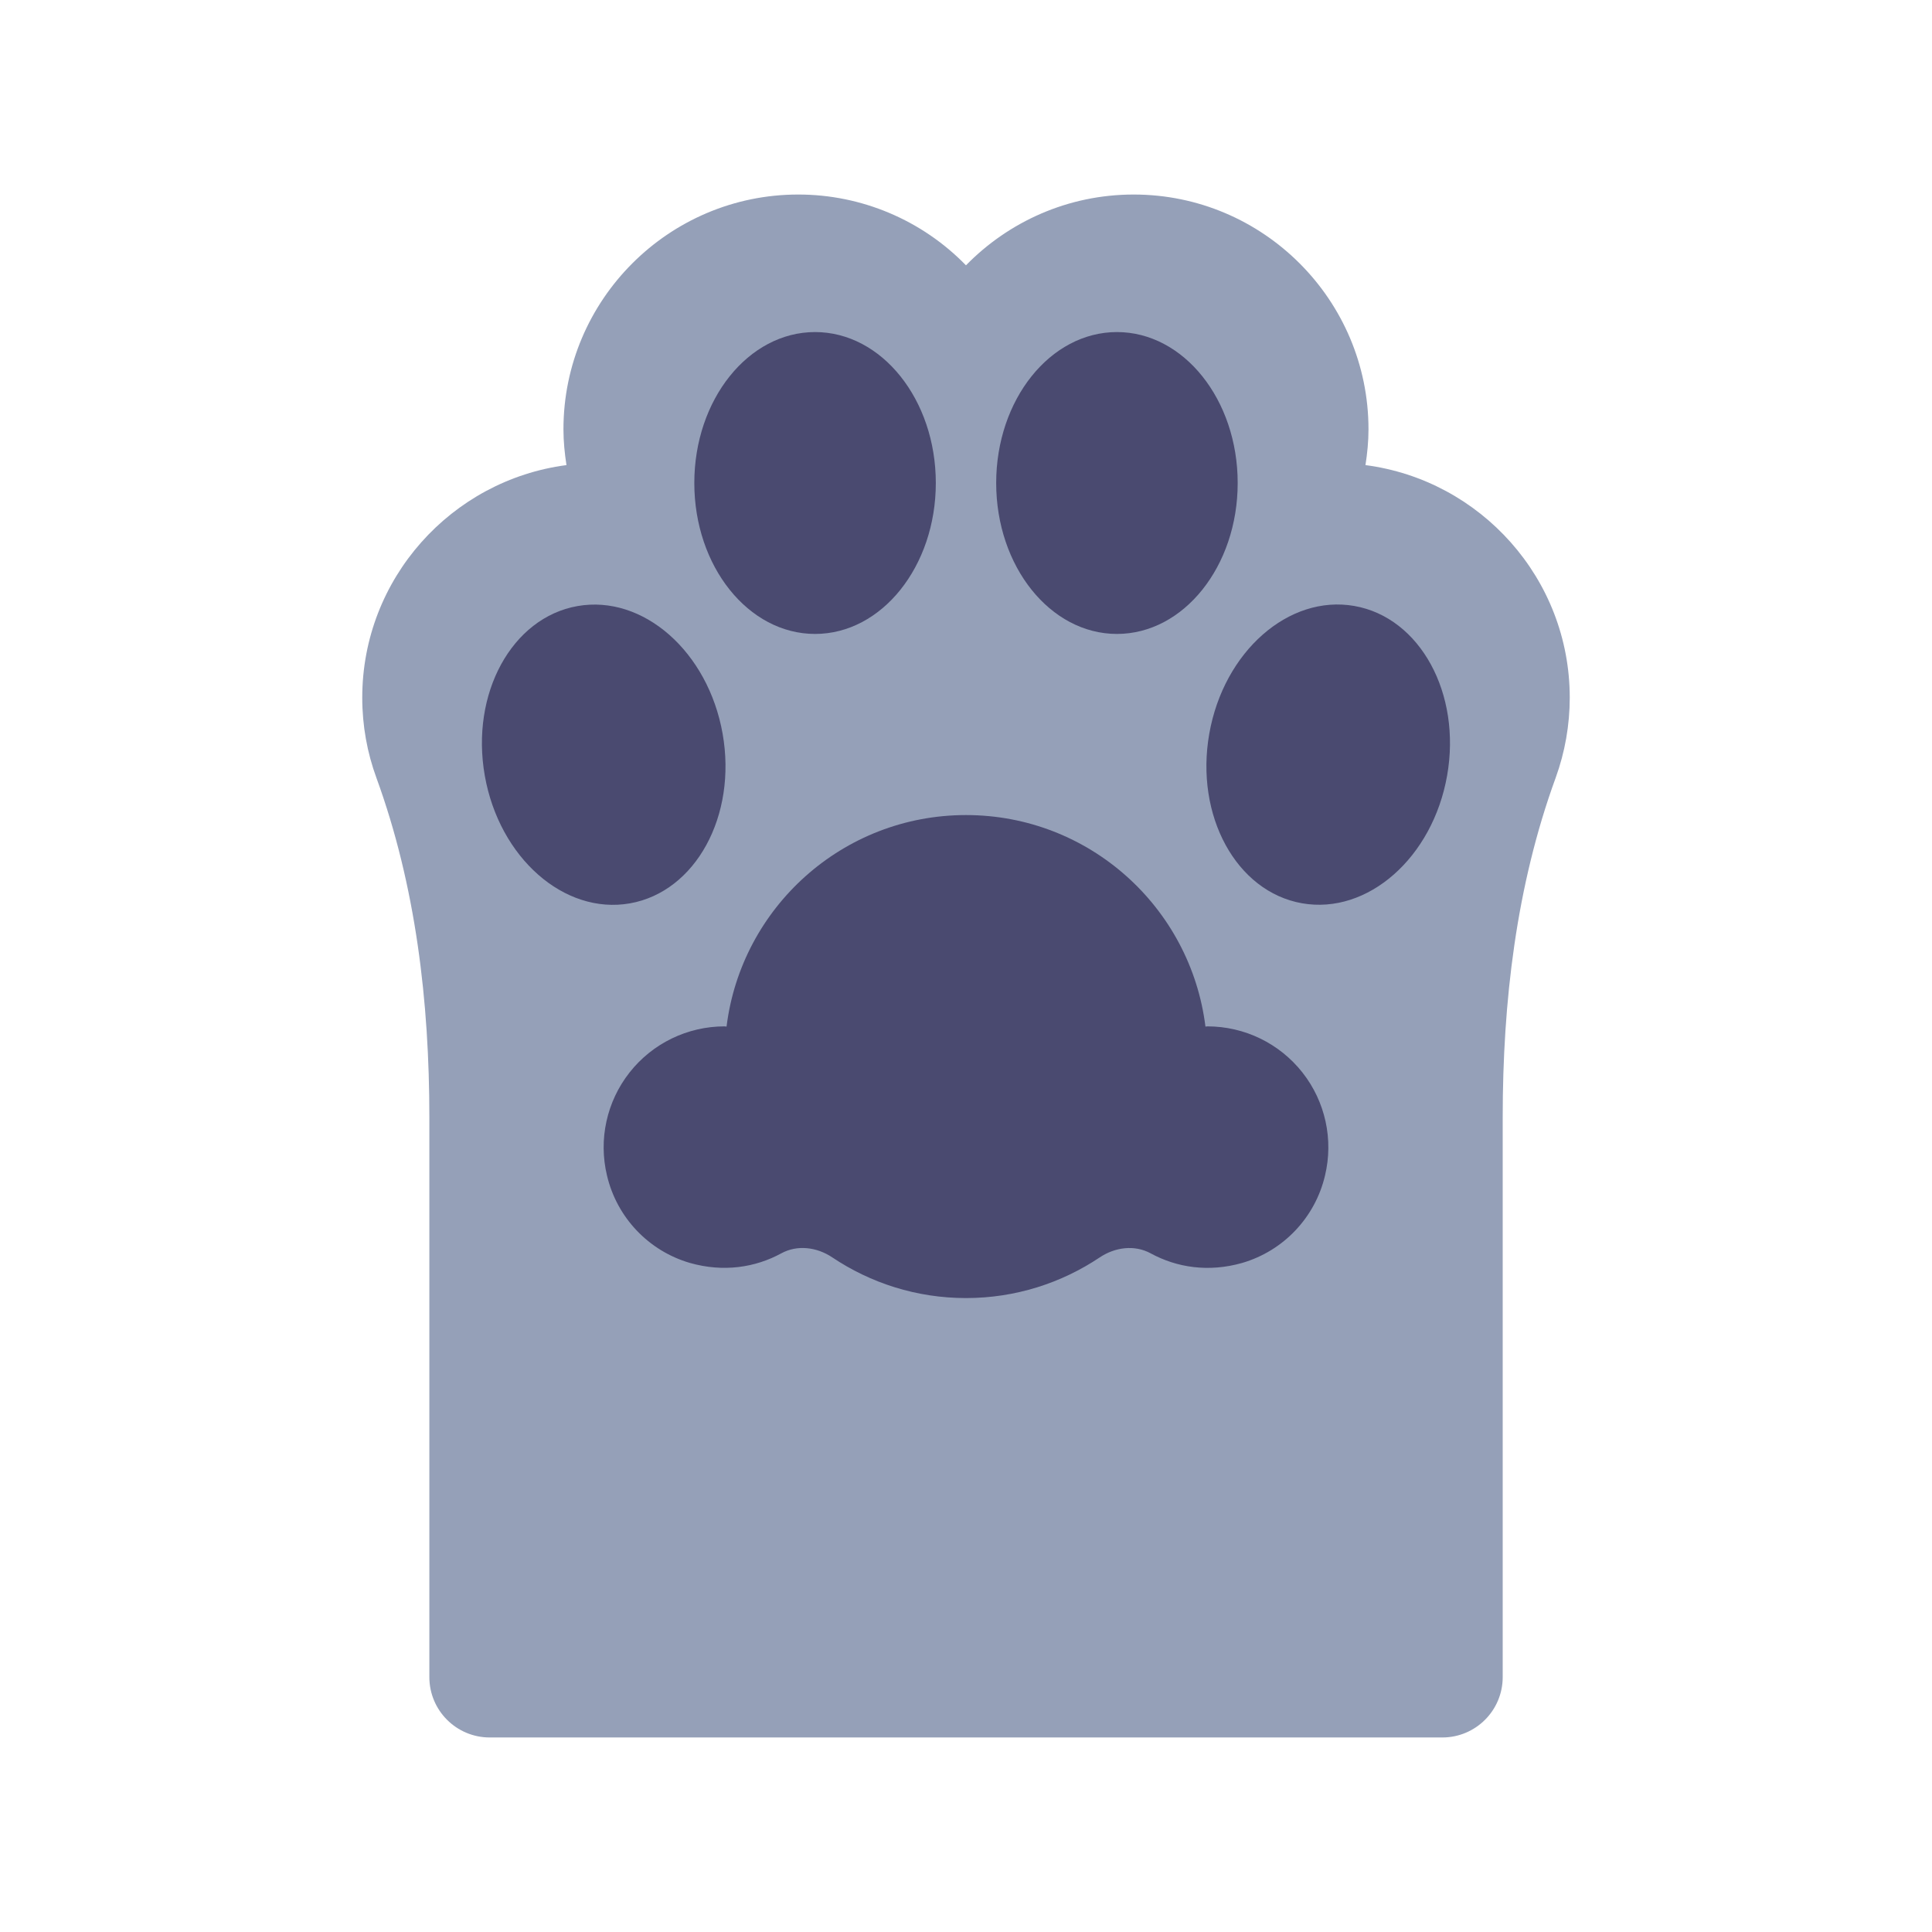
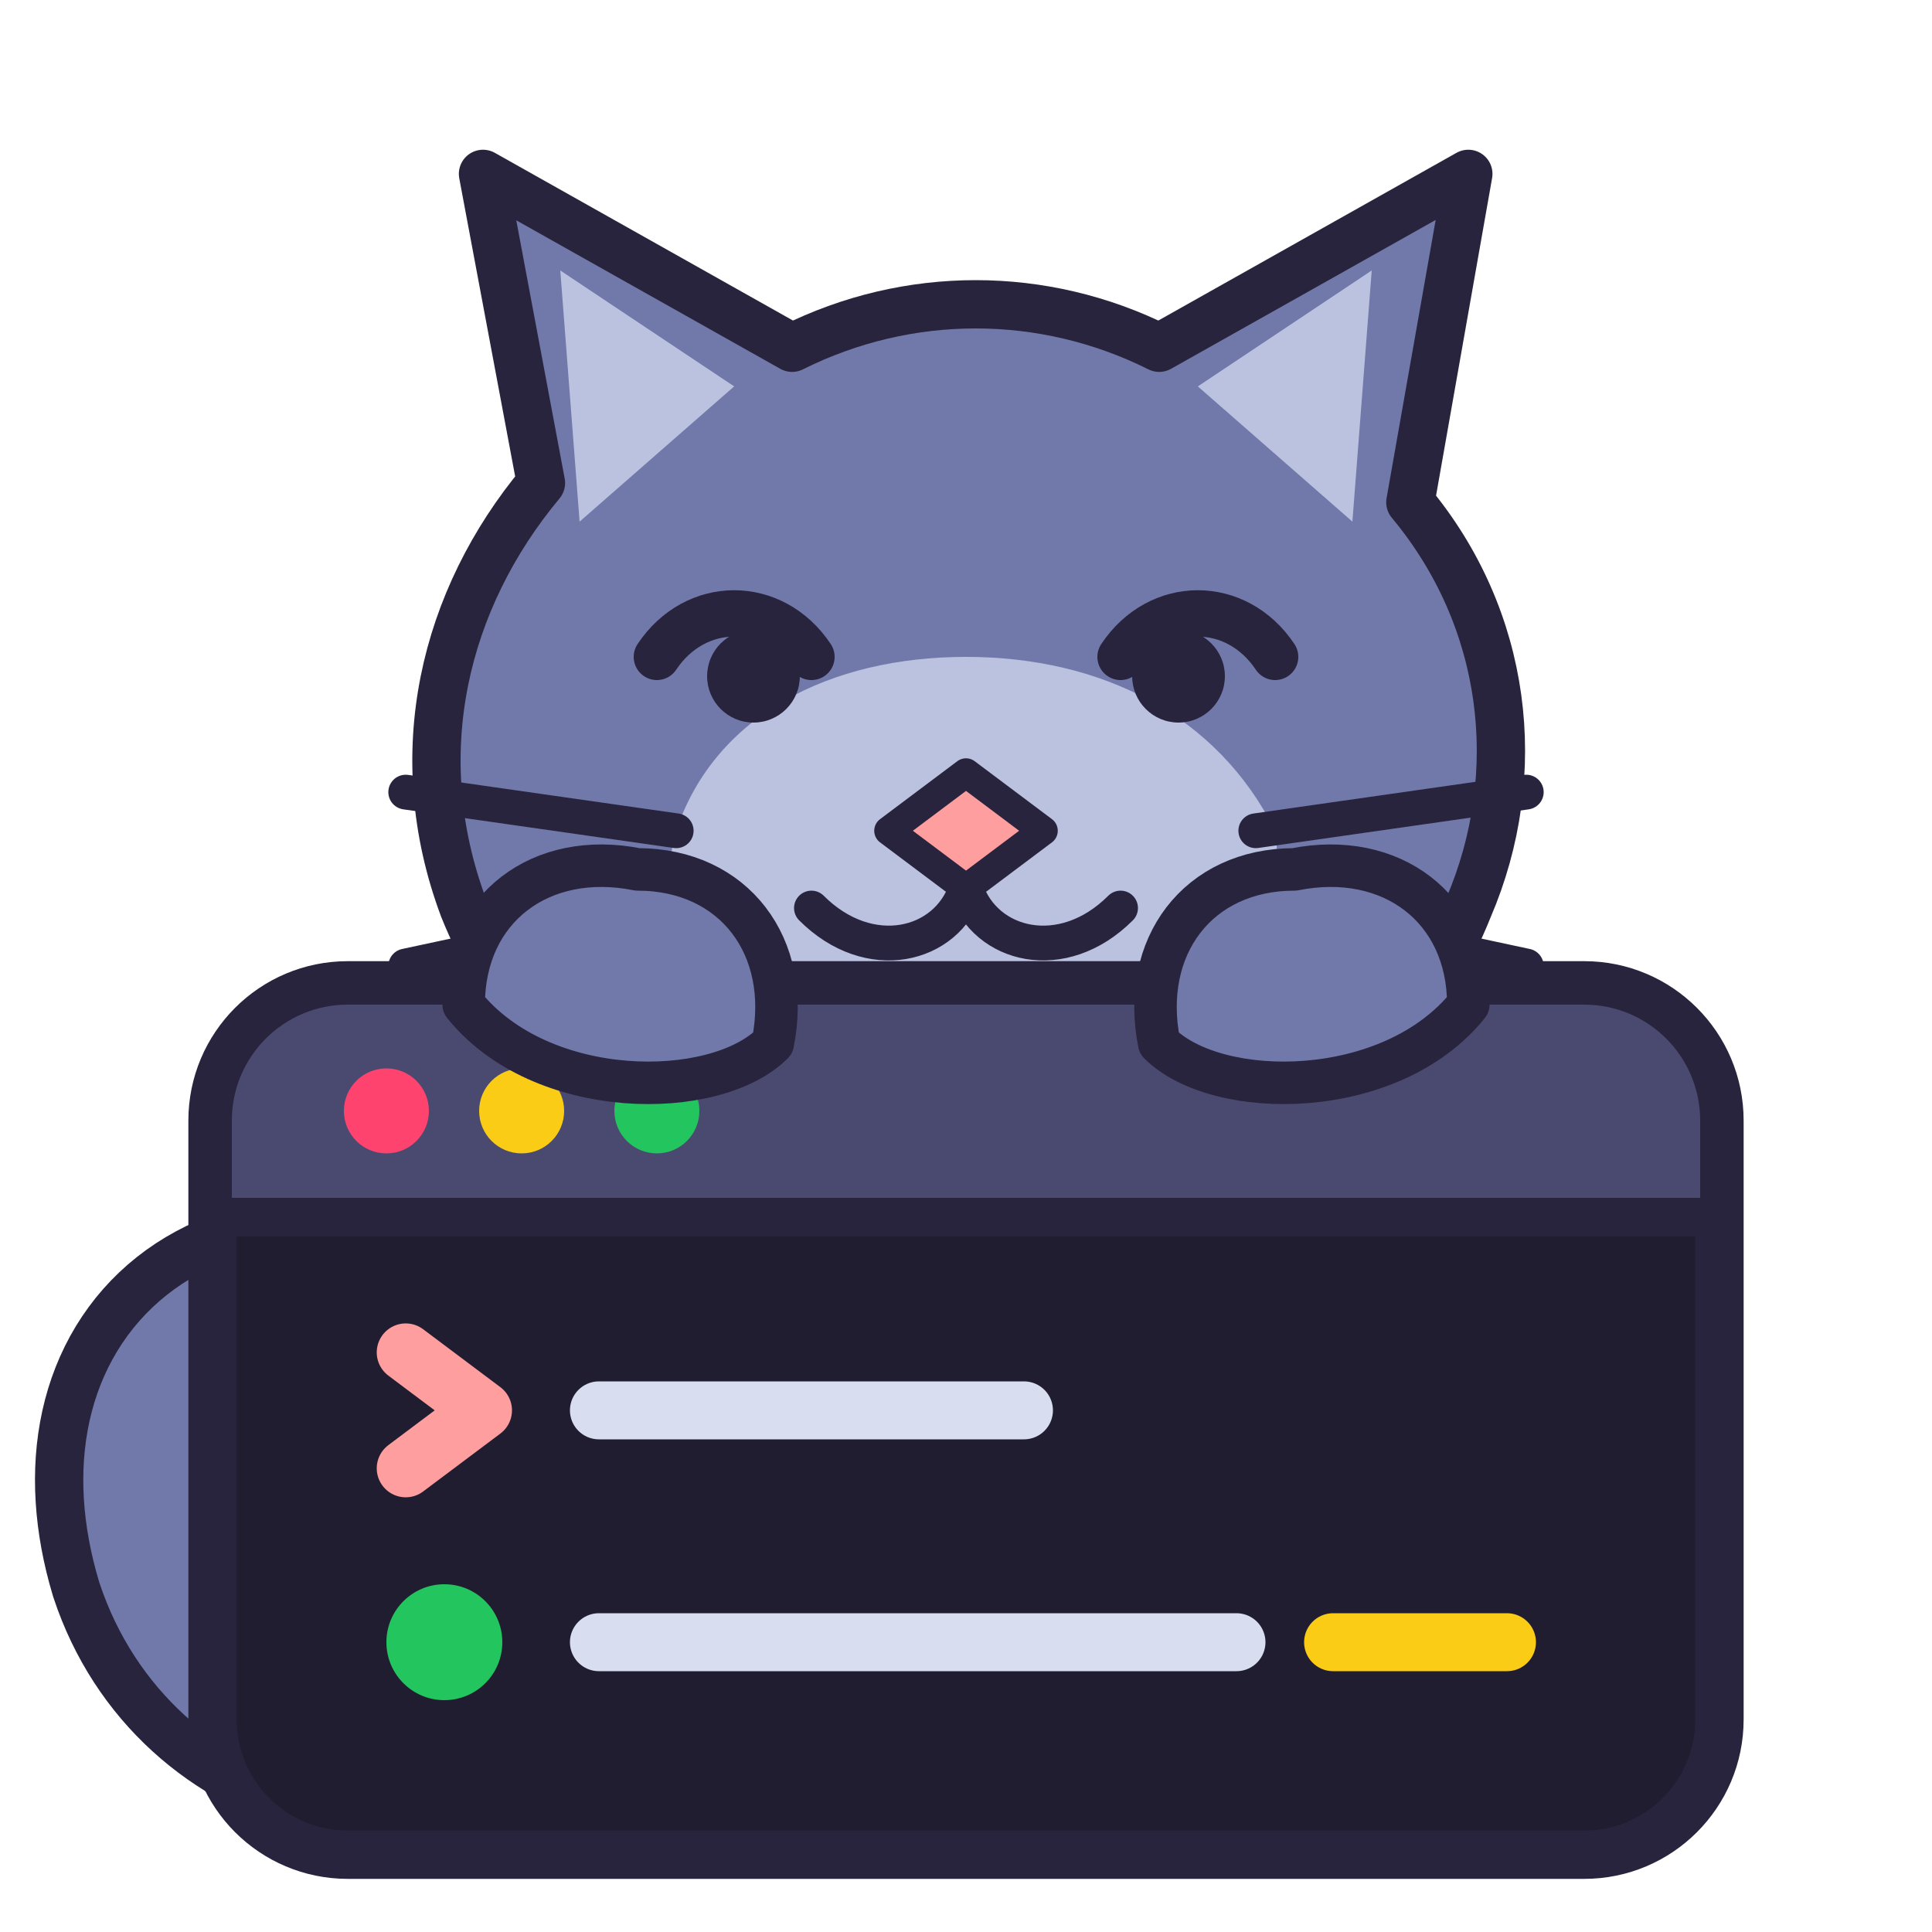
- <svg xmlns="http://www.w3.org/2000/svg" xml:space="preserve" id="Layer_1" viewBox="0 0 64 64">
-   <style>.st1{fill:#4a4a70}</style>
-   <path d="M52 23.111c0-3.945-2.956-7.206-6.767-7.704.06-.387.1-.781.1-1.185 0-4.288-3.49-7.778-7.778-7.778-2.175 0-4.143.9-5.556 2.345a7.75 7.75 0 0 0-5.556-2.345c-4.288 0-7.778 3.49-7.778 7.778 0 .404.04.797.1 1.185-3.809.498-6.765 3.759-6.765 7.704 0 .932.165 1.825.468 2.653 1.309 3.586 1.755 7.43 1.755 11.247v18.545a2 2 0 0 0 2 2h31.556a2 2 0 0 0 2-2V37.011c0-3.817.446-7.661 1.755-11.247A7.8 7.8 0 0 0 52 23.111" style="fill:#95a0b8" />
-   <path d="M40 34c-.023 0-.045.006-.068.007C39.442 30.058 36.081 27 32 27s-7.442 3.058-7.932 7.007C24.045 34.006 24.023 34 24 34a4.005 4.005 0 0 0-3.892 4.943 3.96 3.96 0 0 0 2.745 2.893c1.112.316 2.165.153 3.029-.318.533-.291 1.181-.205 1.686.133C28.837 42.501 30.359 43 32 43s3.163-.499 4.432-1.348c.505-.338 1.153-.424 1.686-.133.864.471 1.917.634 3.029.318a3.96 3.96 0 0 0 2.745-2.893A4.006 4.006 0 0 0 40 34" class="st1" />
-   <ellipse cx="20" cy="25" class="st1" rx="4" ry="5" transform="rotate(-10.003 20.004 25.008)" />
-   <ellipse cx="44" cy="25" class="st1" rx="5" ry="4" transform="rotate(-80.003 43.998 25)" />
-   <ellipse cx="27" cy="16" class="st1" rx="4" ry="5" />
-   <ellipse cx="37" cy="16" class="st1" rx="4" ry="5" />
+ <svg xmlns="http://www.w3.org/2000/svg" fill="none" viewBox="0 0 100 100">
+   <path stroke="#29243d" stroke-linecap="round" stroke-width="11" d="M25 69C12 64 5 71 8 81c3 9 14 12 23 6" />
+   <path stroke="#7179aa" stroke-linecap="round" stroke-width="6" d="M25 69C12 64 5 71 8 81c3 9 14 12 23 6" />
+   <path fill="#7179aa" stroke="#29243d" stroke-linejoin="round" stroke-width="2.5" d="M28 25 25 9l16 9c6-3 13-3 19 0l16-9-3 17c5 6 6 14 3 21-4 10-14 16-26 16s-22-6-26-16c-3-8-1-16 4-22Z" />
+   <path fill="#bac2df" d="m29 14 9 6-8 7Zm42 0-9 6 8 7ZM35 43c2-6 8-9 15-9s13 3 16 9c1 7-6 13-16 13s-17-6-15-13" />
+   <path stroke="#29243d" stroke-linecap="round" stroke-width="2.4" d="M34 34c2-3 6-3 8 0m16 0c2-3 6-3 8 0" />
+   <circle cx="39" cy="35" r="2.4" fill="#29243d" />
+   <circle cx="61" cy="35" r="2.4" fill="#29243d" />
+   <path fill="#ff9e9e" stroke="#29243d" stroke-linejoin="round" stroke-width="1.5" d="m50 40 4 3-4 3-4-3Z" />
+   <path stroke="#29243d" stroke-linecap="round" stroke-width="1.8" d="M50 46c-1 3-5 4-8 1m8-1c1 3 5 4 8 1m-23-4-14-2m14 6-14 3m44-7 14-2m-14 6 14 3" />
+   <rect width="78" height="45" x="11" y="51" fill="#211d31" stroke="#29243d" stroke-width="2.5" rx="7" />
+   <path fill="#4a4a70" d="M18 52h64a6 6 0 0 1 6 6v5H12v-5a6 6 0 0 1 6-6" />
+   <path stroke="#29243d" stroke-width="2" d="M12 63h76" />
+   <circle cx="20" cy="57.5" r="2.2" fill="#ff436f" />
+   <circle cx="27" cy="57.5" r="2.2" fill="#facc15" />
+   <circle cx="34" cy="57.5" r="2.2" fill="#22c55e" />
+   <path fill="#7179aa" stroke="#29243d" stroke-linejoin="round" stroke-width="2.2" d="M24 52c0-5 4-8 9-7 5 0 8 4 7 9-3 3-12 3-16-2Zm52 0c0-5-4-8-9-7-5 0-8 4-7 9 3 3 12 3 16-2Z" />
+   <path stroke="#ff9e9e" stroke-linecap="round" stroke-linejoin="round" stroke-width="3" d="m21 70 4 3-4 3" />
+   <path stroke="#d8def0" stroke-linecap="round" stroke-width="3" d="M31 73h22" />
+   <circle cx="23" cy="85" r="3" fill="#22c55e" />
+   <path stroke="#d8def0" stroke-linecap="round" stroke-width="3" d="M31 85h33" />
+   <path stroke="#facc15" stroke-linecap="round" stroke-width="3" d="M69 85h9" />
</svg>
